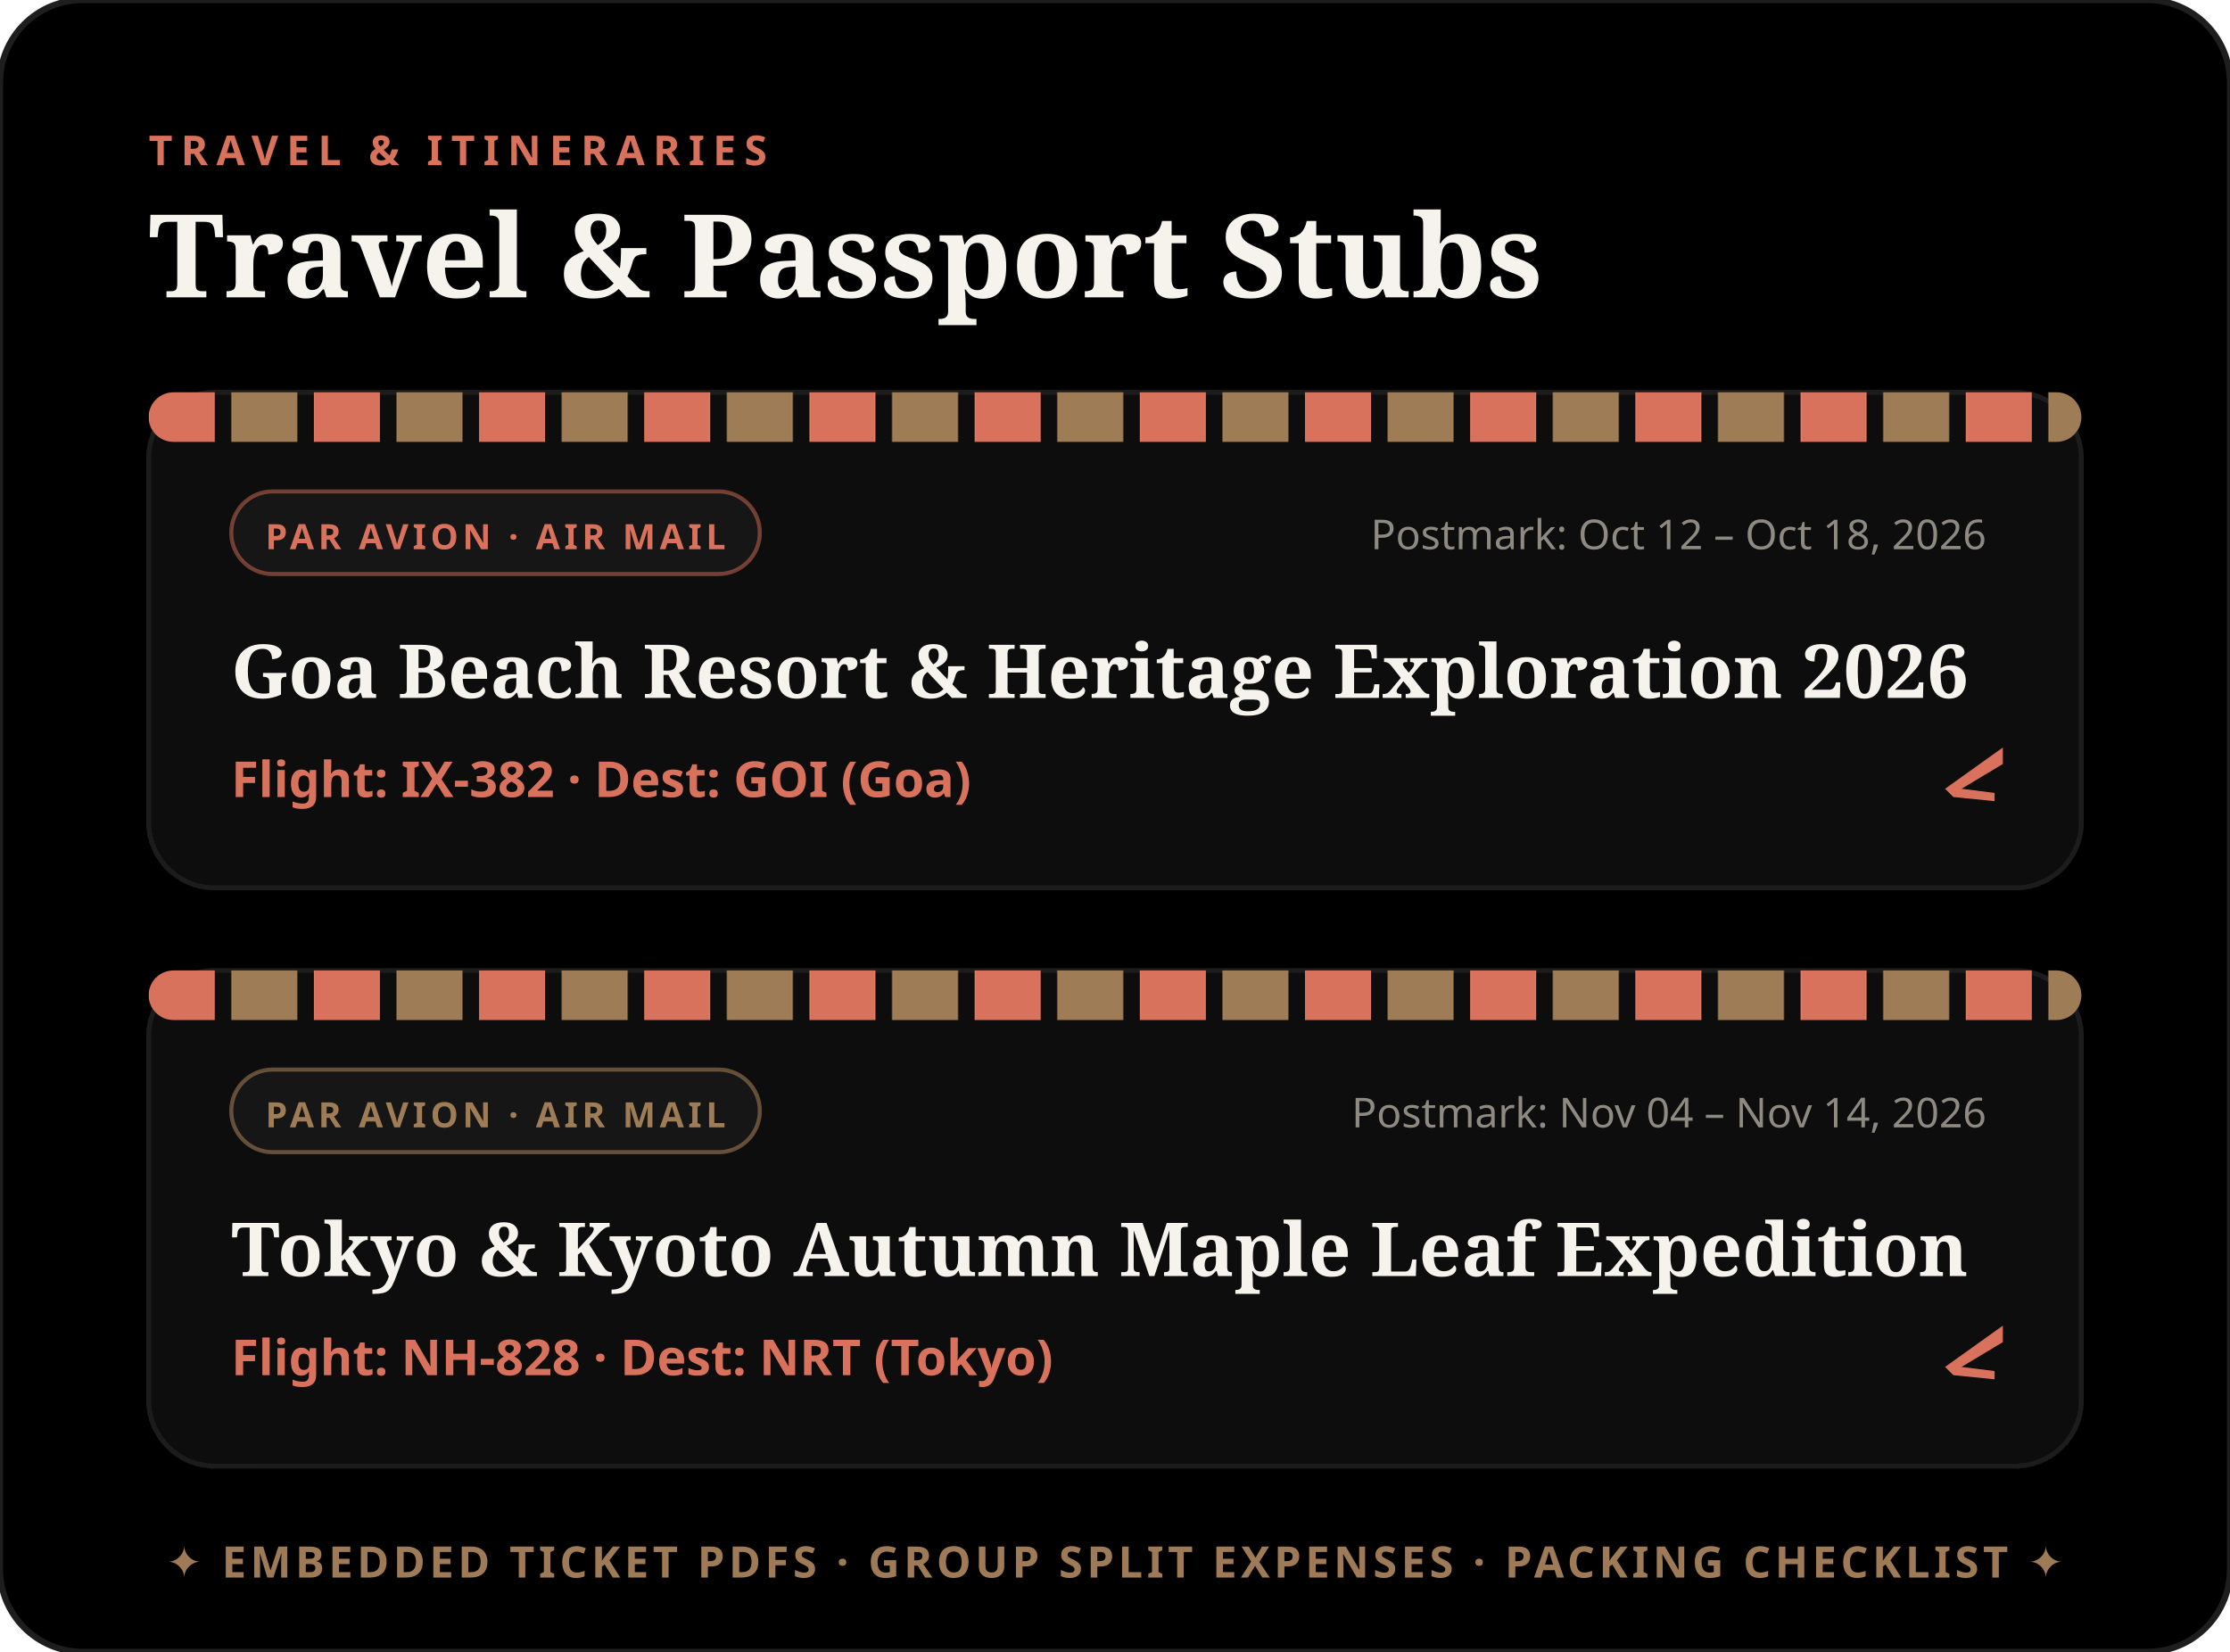
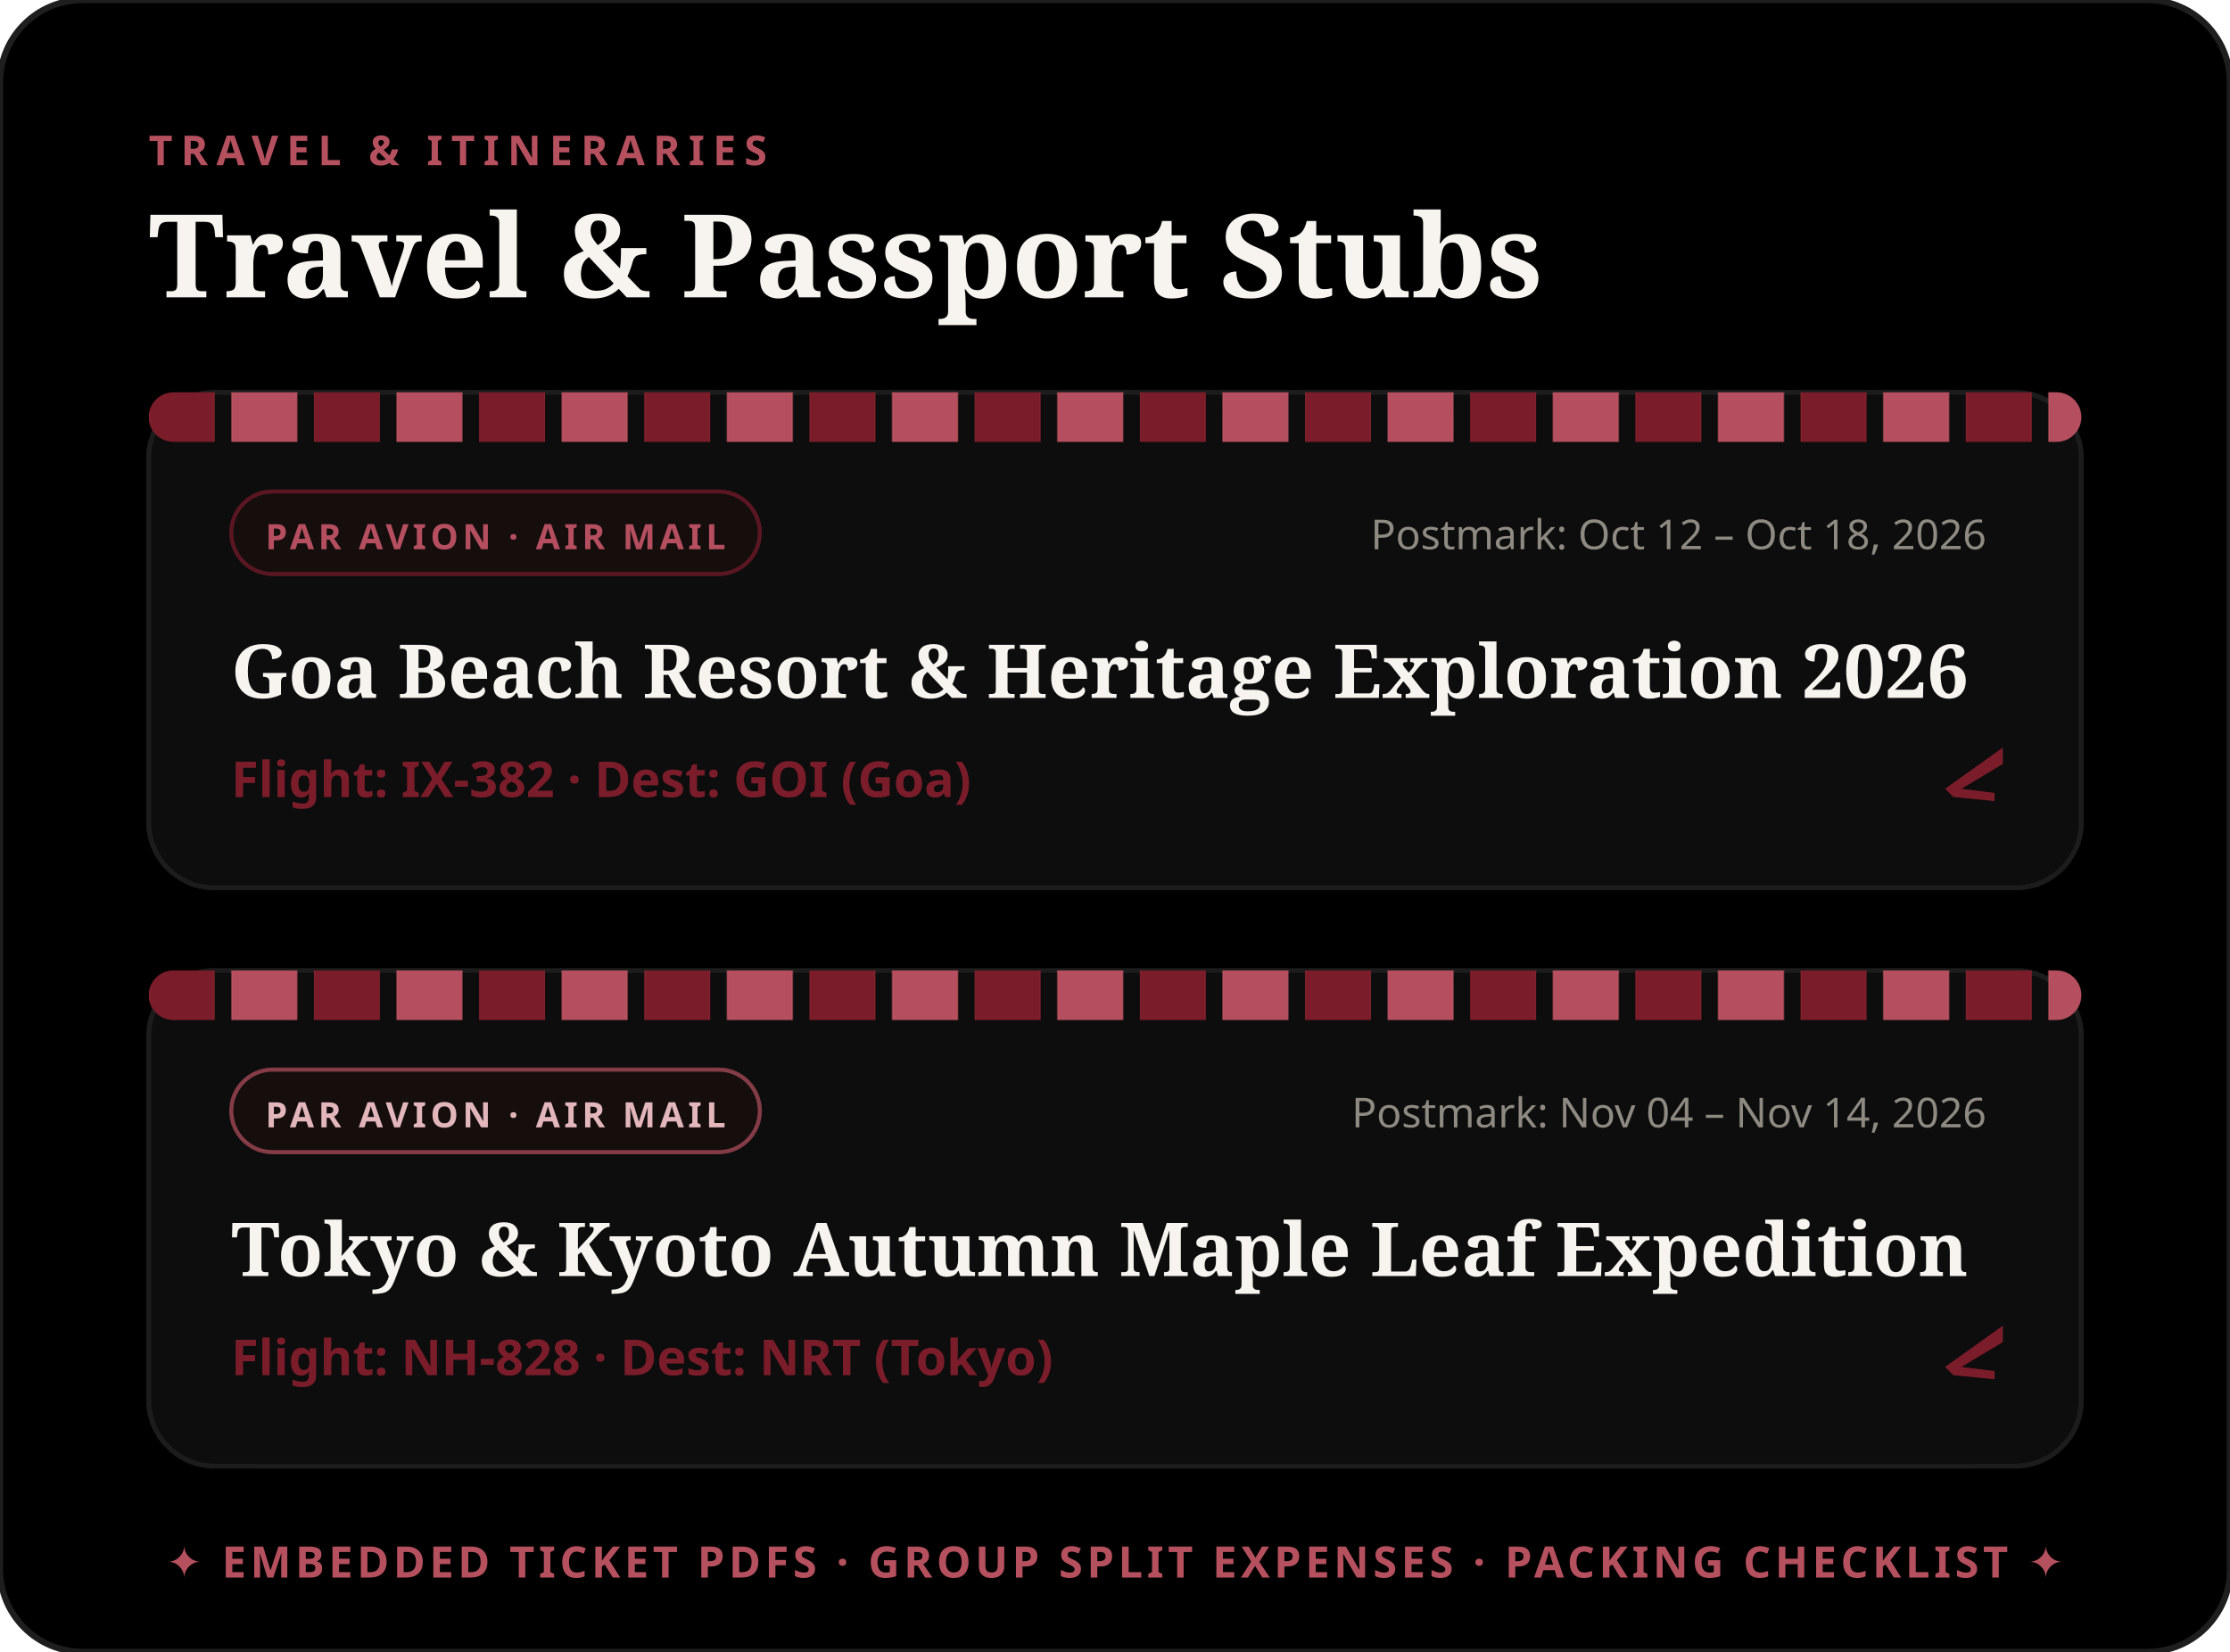
<svg xmlns="http://www.w3.org/2000/svg" viewBox="0 0 540 400" width="100%" height="100%">
  <defs>
    <pattern id="airmailStripes" width="40" height="12" patternUnits="userSpaceOnUse">
-       <rect x="0" y="0" width="16" height="12" fill="#D9725B" />
+       <rect x="0" y="0" width="16" height="12" fill="#7A1F2B" />
      <rect x="16" y="0" width="4" height="12" fill="transparent" />
-       <rect x="20" y="0" width="16" height="12" fill="#9E7B56" />
+       <rect x="20" y="0" width="16" height="12" fill="#B5505E" />
      <rect x="36" y="0" width="4" height="12" fill="transparent" />
    </pattern>
    <filter id="cardGlow" x="-10%" y="-10%" width="120%" height="120%">
      <feDropShadow dx="0" dy="10" stdDeviation="12" flood-color="#000000" flood-opacity="0.8" />
    </filter>
  </defs>
  <style>
    @keyframes flyPlane {
      0% { transform: translateX(0px) translateY(0px); opacity: 0.7; }
      50% { transform: translateX(18px) translateY(-3px); opacity: 1; }
      100% { transform: translateX(0px) translateY(0px); opacity: 0.7; }
    }
    @keyframes pulseAirmail {
      0%, 100% { stroke-opacity: 0.3; }
      50% { stroke-opacity: 0.8; }
    }
    .plane-anim { animation: flyPlane 3s ease-in-out infinite; }
    .card-border { animation: pulseAirmail 4s ease-in-out infinite; }
  </style>
  <rect width="540" height="400" rx="20" fill="#000000" stroke="#1E1E1E" stroke-width="1.5" />
  <g transform="translate(36, 40)">
-     <text x="0" y="0" font-family="'DM Sans', sans-serif" font-size="10" font-weight="700" fill="#D9725B" letter-spacing="2">
+     <text x="0" y="0" font-family="'DM Sans', sans-serif" font-size="10" font-weight="700" fill="#B5505E" letter-spacing="2">
      TRAVEL &amp; ITINERARIES
    </text>
-     <text x="0" y="32" font-family="'Bodoni Moda', 'Playfair Display', Georgia, serif" font-size="28" font-weight="700" fill="#F6F3ED">
+     <text x="0" y="32" font-family="'Bodoni Moda', 'Playfair Display', Georgia, serif" font-size="28" font-weight="700" fill="#F7F3EE">
      Travel &amp; Passport Stubs
    </text>
  </g>
  <g transform="translate(36, 95)" filter="url(#cardGlow)">
    <rect width="468" height="120" rx="16" fill="#0A0A0A" stroke="#1E1E1E" stroke-width="1.2" class="card-border" />
    <g clip-path="url(#stubClip1)">
      <rect width="468" height="12" fill="url(#airmailStripes)" />
    </g>
    <clipPath id="stubClip1">
      <rect width="468" height="12" rx="6" />
    </clipPath>
    <g transform="translate(20, 24)">
-       <rect width="128" height="20" rx="10" fill="#121212" stroke="#D9725B" stroke-opacity="0.5" stroke-width="1" />
-       <text x="64" y="14" text-anchor="middle" font-family="'DM Sans', sans-serif" font-size="8.5" font-weight="700" fill="#D9725B" letter-spacing="1">
+       <rect width="128" height="20" rx="10" fill="#150E10" stroke="#7A1F2B" stroke-opacity="0.7" stroke-width="1" />
+       <text x="64" y="14" text-anchor="middle" font-family="'DM Sans', sans-serif" font-size="8.5" font-weight="700" fill="#B5505E" letter-spacing="1">
        PAR AVION · AIR MAIL
      </text>
    </g>
    <text x="445" y="38" text-anchor="end" font-family="'DM Sans', sans-serif" font-size="10" font-weight="500" fill="#A6A096" opacity="0.85">
      Postmark: Oct 12 – Oct 18, 2026
    </text>
-     <text x="20" y="74" font-family="'Bodoni Moda', Georgia, serif" font-size="18" font-weight="700" fill="#F6F3ED">
+     <text x="20" y="74" font-family="'Bodoni Moda', Georgia, serif" font-size="18" font-weight="700" fill="#F7F3EE">
      Goa Beach Resort &amp; Heritage Exploration 2026
    </text>
    <g transform="translate(20, 98)">
-       <text x="0" y="0" font-family="'DM Sans', sans-serif" font-size="12" font-weight="600" fill="#D9725B">
+       <text x="0" y="0" font-family="'DM Sans', sans-serif" font-size="12" font-weight="600" fill="#7A1F2B">
        Flight: IX-382 · Dest: GOI (Goa)
      </text>
      <g transform="translate(415, -12)" class="plane-anim">
-         <path d="M 0 10 L 14 0 L 14 4 L 4 10 L 12 11 L 12 13 L 2 12 L 0 10 Z" fill="#D9725B" />
+         <path d="M 0 10 L 14 0 L 14 4 L 4 10 L 12 11 L 12 13 L 2 12 L 0 10 Z" fill="#7A1F2B" />
      </g>
    </g>
  </g>
  <g transform="translate(36, 235)" filter="url(#cardGlow)">
    <rect width="468" height="120" rx="16" fill="#0A0A0A" stroke="#1E1E1E" stroke-width="1.2" class="card-border" />
    <g clip-path="url(#stubClip2)">
      <rect width="468" height="12" fill="url(#airmailStripes)" />
    </g>
    <clipPath id="stubClip2">
      <rect width="468" height="12" rx="6" />
    </clipPath>
    <g transform="translate(20, 24)">
-       <rect width="128" height="20" rx="10" fill="#121212" stroke="#9E7B56" stroke-opacity="0.6" stroke-width="1" />
-       <text x="64" y="14" text-anchor="middle" font-family="'DM Sans', sans-serif" font-size="8.5" font-weight="700" fill="#9E7B56" letter-spacing="1">
+       <rect width="128" height="20" rx="10" fill="#150E10" stroke="#B5505E" stroke-opacity="0.7" stroke-width="1" />
+       <text x="64" y="14" text-anchor="middle" font-family="'DM Sans', sans-serif" font-size="8.5" font-weight="700" fill="#E2B6BB" letter-spacing="1">
        PAR AVION · AIR MAIL
      </text>
    </g>
    <text x="445" y="38" text-anchor="end" font-family="'DM Sans', sans-serif" font-size="10" font-weight="500" fill="#A6A096" opacity="0.85">
      Postmark: Nov 04 – Nov 14, 2026
    </text>
-     <text x="20" y="74" font-family="'Bodoni Moda', Georgia, serif" font-size="18" font-weight="700" fill="#F6F3ED">
+     <text x="20" y="74" font-family="'Bodoni Moda', Georgia, serif" font-size="18" font-weight="700" fill="#F7F3EE">
      Tokyo &amp; Kyoto Autumn Maple Leaf Expedition
    </text>
    <g transform="translate(20, 98)">
-       <text x="0" y="0" font-family="'DM Sans', sans-serif" font-size="12" font-weight="600" fill="#D9725B">
+       <text x="0" y="0" font-family="'DM Sans', sans-serif" font-size="12" font-weight="600" fill="#7A1F2B">
        Flight: NH-828 · Dest: NRT (Tokyo)
      </text>
      <g transform="translate(415, -12)" class="plane-anim">
-         <path d="M 0 10 L 14 0 L 14 4 L 4 10 L 12 11 L 12 13 L 2 12 L 0 10 Z" fill="#D9725B" />
+         <path d="M 0 10 L 14 0 L 14 4 L 4 10 L 12 11 L 12 13 L 2 12 L 0 10 Z" fill="#7A1F2B" />
      </g>
    </g>
  </g>
-   <text x="270" y="382" text-anchor="middle" font-family="'DM Sans', sans-serif" font-size="10.5" font-weight="600" fill="#9E7B56" letter-spacing="1">
+   <text x="270" y="382" text-anchor="middle" font-family="'DM Sans', sans-serif" font-size="10.5" font-weight="600" fill="#B5505E" letter-spacing="1">
    ✦ EMBEDDED TICKET PDFS · GROUP SPLIT EXPENSES · PACKING CHECKLIST ✦
  </text>
</svg>
